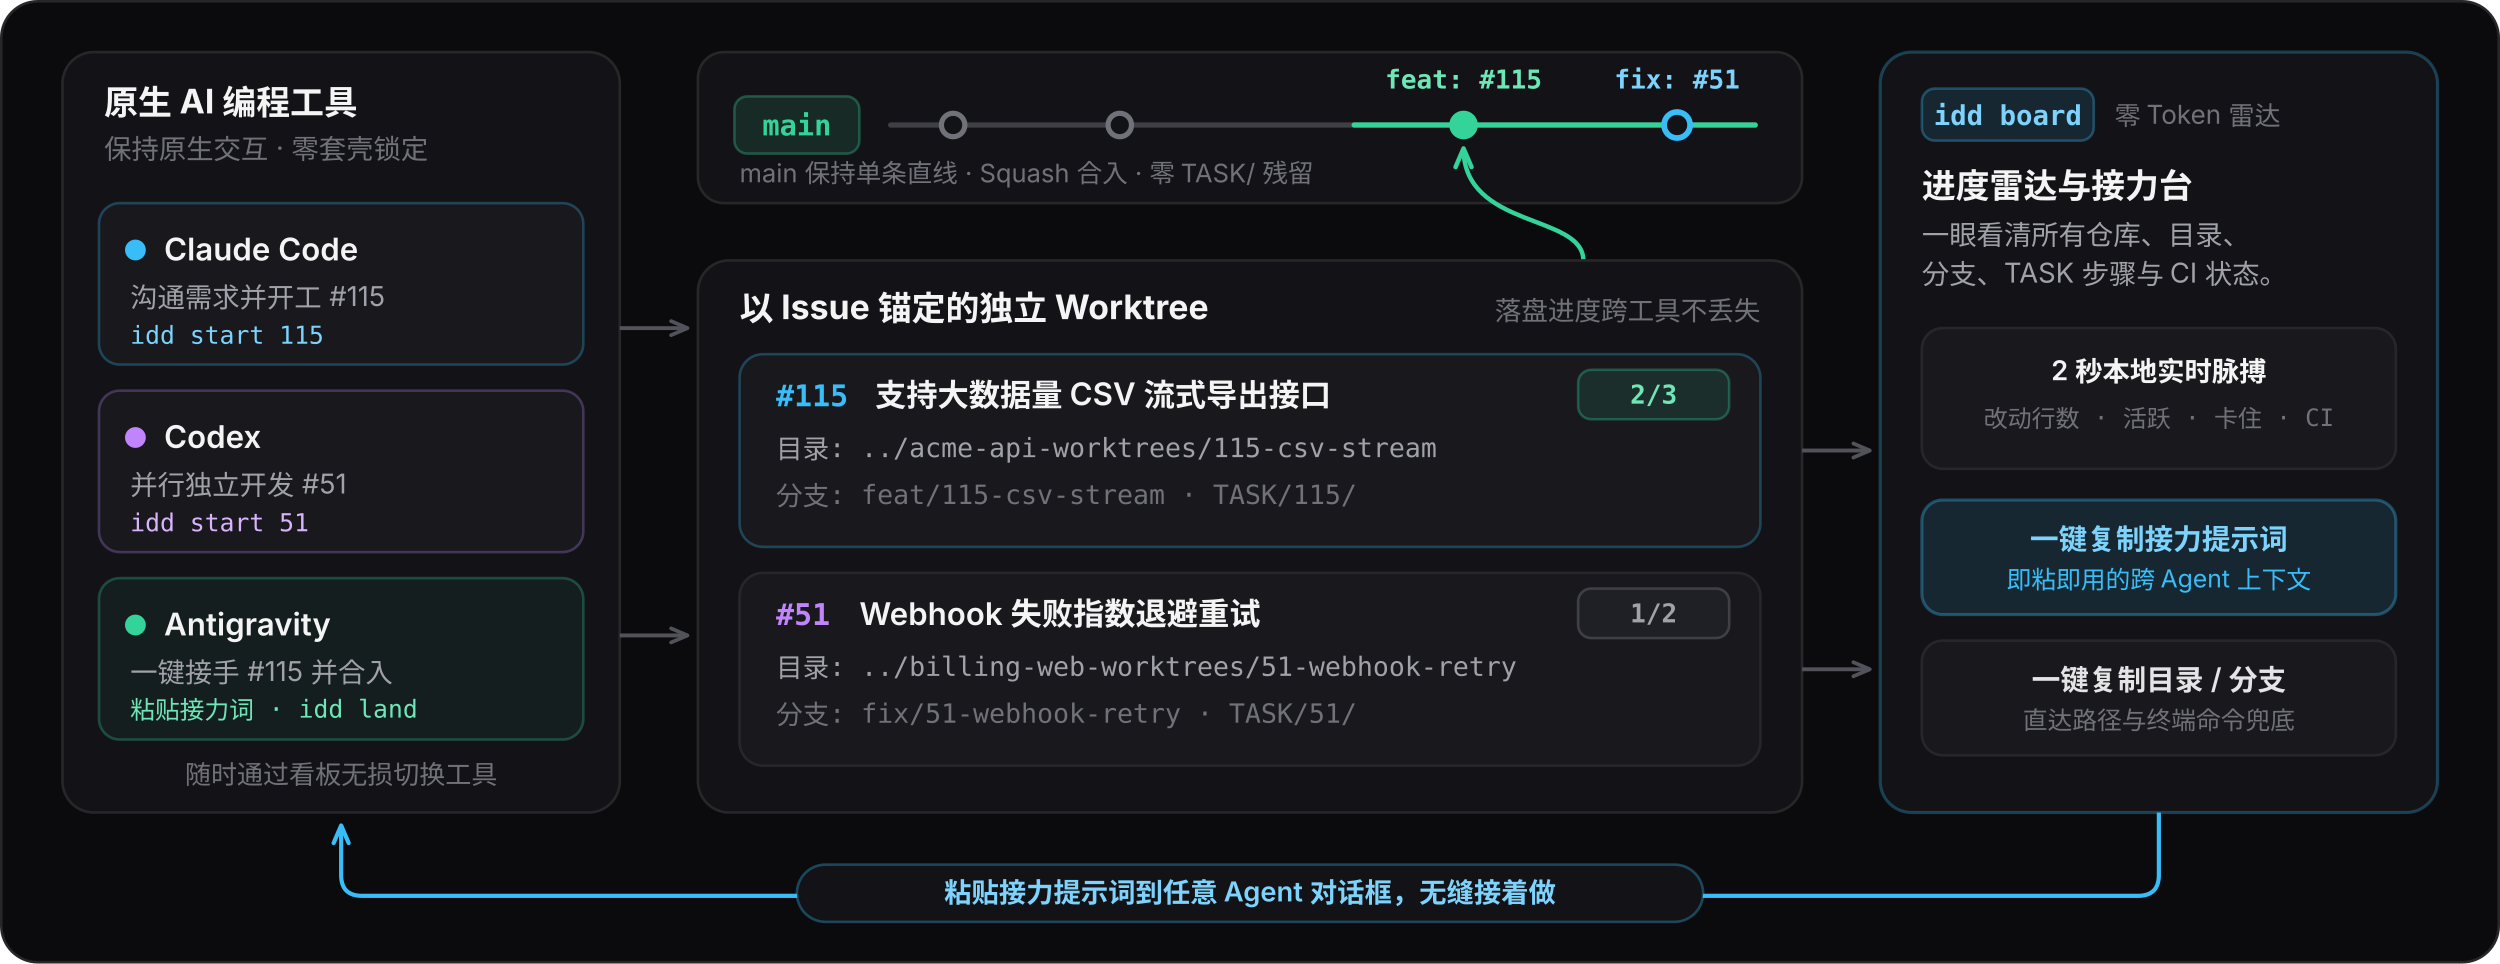
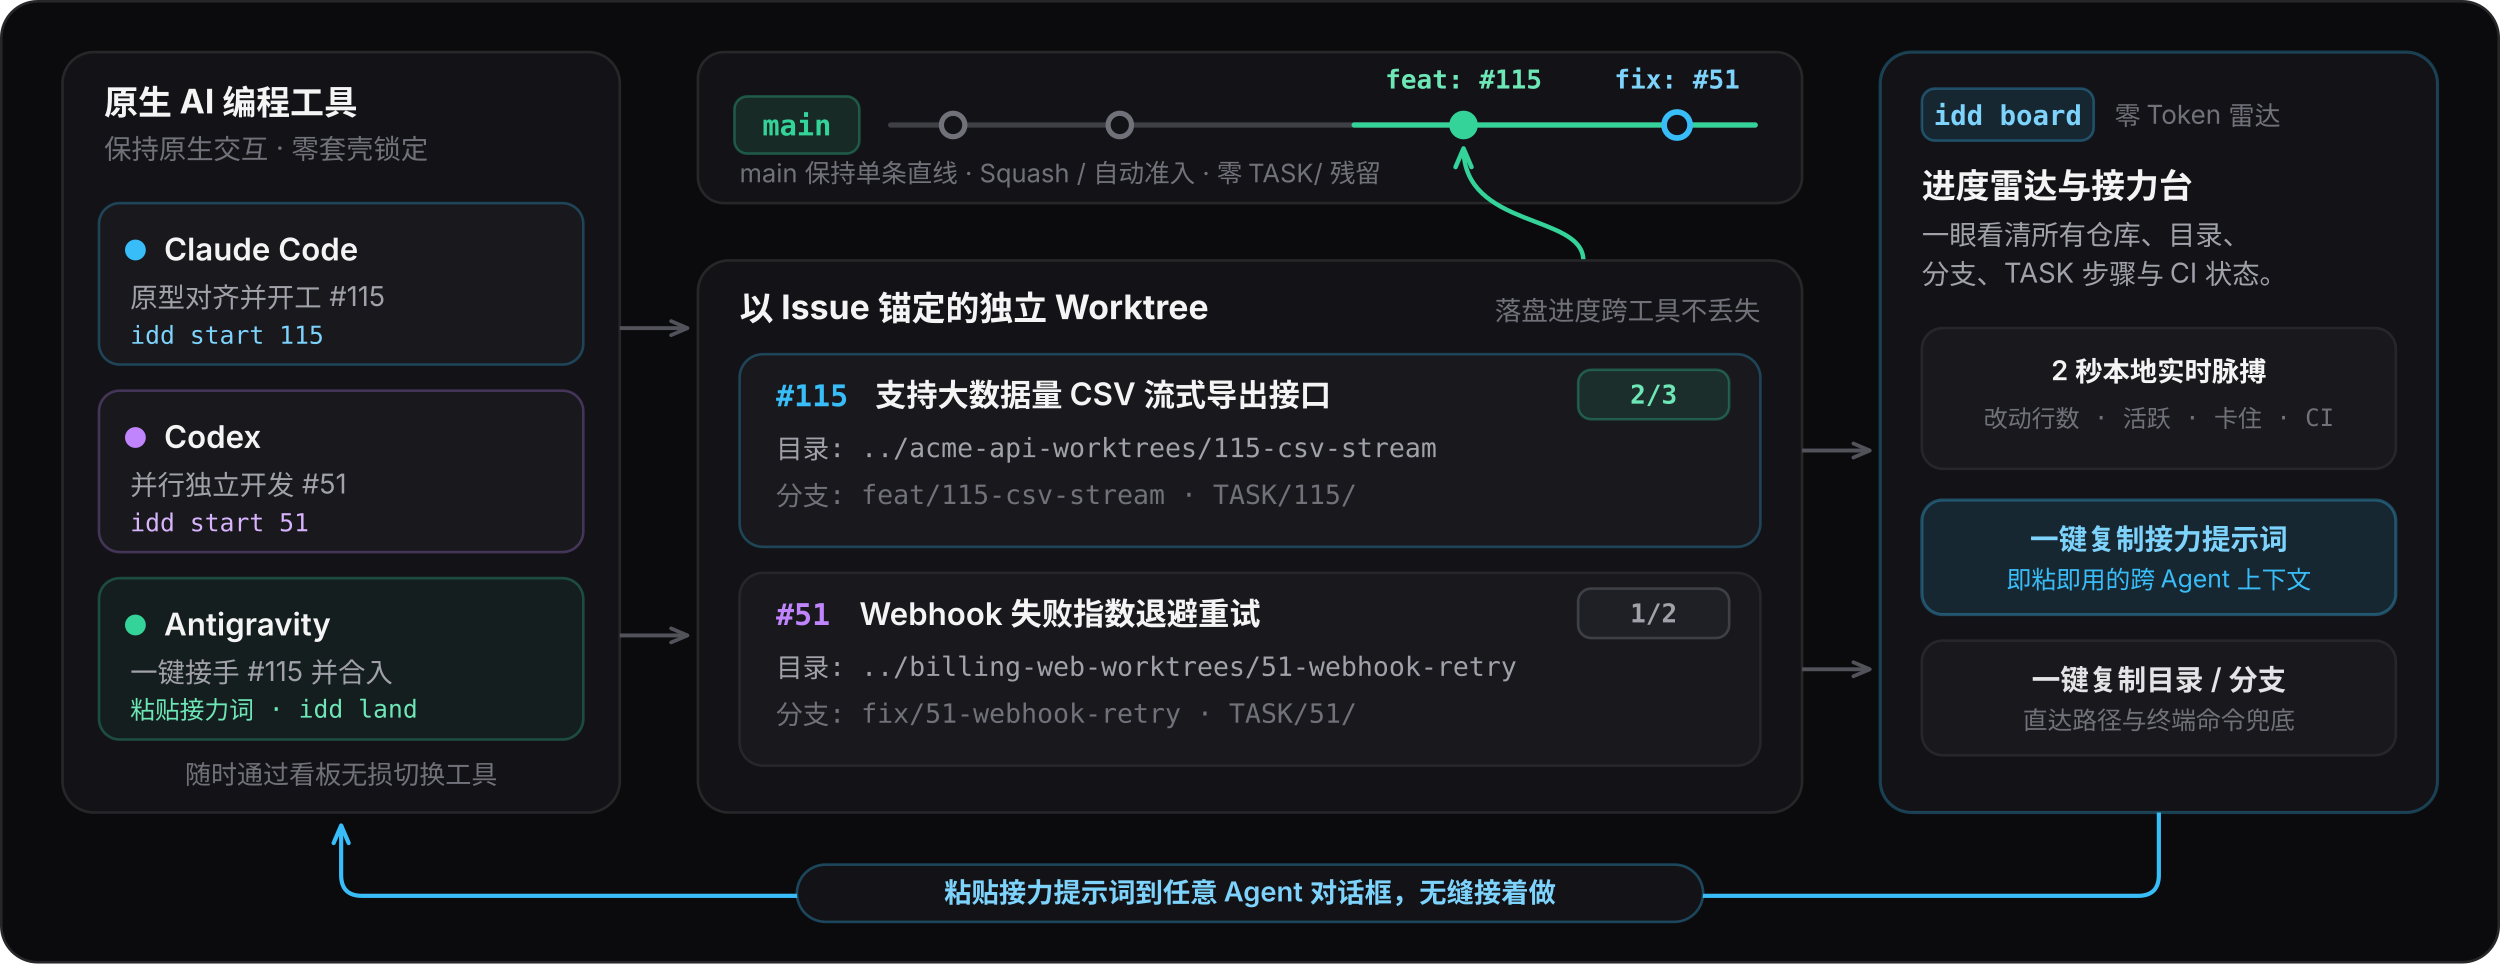
<svg xmlns="http://www.w3.org/2000/svg" viewBox="0 0 960 370" width="100%" role="img" aria-label="IDD 多原生 Agent 隔离并行与看板一键接力架构（深色）">
  <defs>
    <marker id="arr-muted-zhd" viewBox="0 0 10 10" refX="8" refY="5" markerWidth="6" markerHeight="6" orient="auto">
      <path d="M 1 2 L 8 5 L 1 8" fill="none" stroke="#52525b" stroke-width="1.6" stroke-linecap="round" stroke-linejoin="round" />
    </marker>
    <marker id="arr-accent-zhd" viewBox="0 0 10 10" refX="8" refY="5" markerWidth="6" markerHeight="6" orient="auto">
      <path d="M 1 2 L 8 5 L 1 8" fill="none" stroke="#38bdf8" stroke-width="1.7" stroke-linecap="round" stroke-linejoin="round" />
    </marker>
    <marker id="arr-green-zhd" viewBox="0 0 10 10" refX="8" refY="5" markerWidth="6" markerHeight="6" orient="auto">
      <path d="M 1 2 L 8 5 L 1 8" fill="none" stroke="#34d399" stroke-width="1.7" stroke-linecap="round" stroke-linejoin="round" />
    </marker>
  </defs>
  <style>
    .sans { font-family: -apple-system, BlinkMacSystemFont, "SF Pro Text", "PingFang SC", "Hiragino Sans GB", "Microsoft YaHei", sans-serif; }
    .mono { font-family: "SF Mono", ui-monospace, SFMono-Regular, Menlo, Monaco, Consolas, monospace; }
  </style>
  <rect x="0.5" y="0.5" width="959" height="369" rx="14" fill="#0b0b0e" stroke="#27272a" stroke-width="1" />
  <rect x="24" y="20" width="214" height="292" rx="12" fill="#131317" stroke="#27272a" stroke-width="1" />
  <text x="40" y="44" fill="#f4f4f5" font-size="13" font-weight="650" class="sans">原生 AI 编程工具</text>
  <text x="40" y="61" fill="#71717a" font-size="10.5" class="sans">保持原生交互 · 零套壳锁定</text>
  <rect x="38" y="78" width="186" height="62" rx="8" fill="#18181d" stroke="rgba(56,189,248,0.28)" stroke-width="1" />
  <circle cx="52" cy="96" r="4" fill="#38bdf8" />
  <text x="63" y="100" fill="#f4f4f5" font-size="12" font-weight="600" class="sans">Claude Code</text>
-   <text x="50" y="118" fill="#a1a1aa" font-size="10.5" class="sans">沟通需求并开工 #115</text>
+   <text x="50" y="118" fill="#a1a1aa" font-size="10.5" class="sans">原型对齐并开工 #115</text>
  <text x="50" y="132" fill="#7dd3fc" font-size="9.5" class="mono">idd start 115</text>
  <rect x="38" y="150" width="186" height="62" rx="8" fill="#18181d" stroke="rgba(192,132,252,0.28)" stroke-width="1" />
  <circle cx="52" cy="168" r="4" fill="#c084fc" />
  <text x="63" y="172" fill="#f4f4f5" font-size="12" font-weight="600" class="sans">Codex</text>
  <text x="50" y="190" fill="#a1a1aa" font-size="10.5" class="sans">并行独立开发 #51</text>
  <text x="50" y="204" fill="#d8b4fe" font-size="9.5" class="mono">idd start 51</text>
  <rect x="38" y="222" width="186" height="62" rx="8" fill="rgba(52,211,153,0.06)" stroke="rgba(52,211,153,0.28)" stroke-width="1" />
  <circle cx="52" cy="240" r="4" fill="#34d399" />
  <text x="63" y="244" fill="#f4f4f5" font-size="12" font-weight="600" class="sans">Antigravity</text>
  <text x="50" y="262" fill="#a1a1aa" font-size="10.5" class="sans">一键接手 #115 并合入</text>
  <text x="50" y="276" fill="#6ee7b7" font-size="9.5" class="mono">粘贴接力词 · idd land</text>
  <text x="131" y="301" text-anchor="middle" fill="#71717a" font-size="10" class="sans">随时通过看板无损切换工具</text>
  <line x1="238" y1="126" x2="264" y2="126" stroke="#52525b" stroke-width="1.5" marker-end="url(#arr-muted-zhd)" />
  <line x1="238" y1="244" x2="264" y2="244" stroke="#52525b" stroke-width="1.5" marker-end="url(#arr-muted-zhd)" />
  <rect x="268" y="20" width="424" height="58" rx="10" fill="#131317" stroke="#27272a" stroke-width="1" />
  <rect x="282" y="37" width="48" height="22" rx="5" fill="rgba(52,211,153,0.12)" stroke="rgba(52,211,153,0.32)" stroke-width="1" />
  <text x="306" y="52" text-anchor="middle" fill="#34d399" font-size="11" font-weight="600" class="mono">main</text>
  <line x1="342" y1="48" x2="674" y2="48" stroke="#3f3f46" stroke-width="2" stroke-linecap="round" />
  <line x1="520" y1="48" x2="674" y2="48" stroke="#34d399" stroke-width="2" stroke-linecap="round" />
  <circle cx="366" cy="48" r="4.5" fill="#131317" stroke="#71717a" stroke-width="2" />
  <circle cx="430" cy="48" r="4.5" fill="#131317" stroke="#71717a" stroke-width="2" />
  <circle cx="562" cy="48" r="5.5" fill="#34d399" />
  <text x="562" y="34" text-anchor="middle" fill="#6ee7b7" font-size="10" font-weight="600" class="mono">feat: #115</text>
  <circle cx="644" cy="48" r="5" fill="#131317" stroke="#38bdf8" stroke-width="2.2" />
  <text x="644" y="34" text-anchor="middle" fill="#7dd3fc" font-size="10" font-weight="600" class="mono">fix: #51</text>
-   <text x="284" y="70" fill="#71717a" font-size="9.8" class="sans">main 保持单条直线 · Squash 合入 · 零 TASK/ 残留</text>
+   <text x="284" y="70" fill="#71717a" font-size="9.8" class="sans">main 保持单条直线 · Squash / 自动准入 · 零 TASK/ 残留</text>
  <path d="M 608 100 C 608 82, 562 88, 562 57" fill="none" stroke="#34d399" stroke-width="1.7" marker-end="url(#arr-green-zhd)" />
  <rect x="268" y="100" width="424" height="212" rx="12" fill="#131317" stroke="#27272a" stroke-width="1" />
  <text x="284" y="123" fill="#f4f4f5" font-size="13" font-weight="650" class="sans">以 Issue 锚定的独立 Worktree</text>
  <text x="676" y="123" text-anchor="end" fill="#71717a" font-size="10.2" class="sans">落盘进度跨工具不丢失</text>
  <rect x="284" y="136" width="392" height="74" rx="9" fill="#18181d" stroke="rgba(56,189,248,0.28)" stroke-width="1" />
  <text x="298" y="156" fill="#38bdf8" font-size="11.5" font-weight="650" class="mono">#115</text>
  <text x="336" y="156" fill="#f4f4f5" font-size="12" font-weight="600" class="sans">支持大数据量 CSV 流式导出接口</text>
  <rect x="606" y="142" width="58" height="19" rx="5" fill="rgba(52,211,153,0.12)" stroke="rgba(52,211,153,0.32)" stroke-width="1" />
  <text x="635" y="155" text-anchor="middle" fill="#6ee7b7" font-size="10" font-weight="600" class="mono">2/3</text>
  <text x="298" y="176" fill="#a1a1aa" font-size="10.2" class="mono">目录: ../acme-api-worktrees/115-csv-stream</text>
  <text x="298" y="194" fill="#71717a" font-size="10.2" class="mono">分支: feat/115-csv-stream  ·  TASK/115/</text>
  <rect x="284" y="220" width="392" height="74" rx="9" fill="#18181d" stroke="#27272a" stroke-width="1" />
  <text x="298" y="240" fill="#c084fc" font-size="11.5" font-weight="650" class="mono">#51</text>
  <text x="330" y="240" fill="#f4f4f5" font-size="12" font-weight="600" class="sans">Webhook 失败指数退避重试</text>
  <rect x="606" y="226" width="58" height="19" rx="5" fill="#1f1f26" stroke="#3f3f46" stroke-width="1" />
  <text x="635" y="239" text-anchor="middle" fill="#a1a1aa" font-size="10" font-weight="600" class="mono">1/2</text>
  <text x="298" y="260" fill="#a1a1aa" font-size="10.2" class="mono">目录: ../billing-web-worktrees/51-webhook-retry</text>
  <text x="298" y="278" fill="#71717a" font-size="10.2" class="mono">分支: fix/51-webhook-retry  ·  TASK/51/</text>
  <line x1="692" y1="173" x2="718" y2="173" stroke="#52525b" stroke-width="1.5" marker-end="url(#arr-muted-zhd)" />
  <line x1="692" y1="257" x2="718" y2="257" stroke="#52525b" stroke-width="1.5" marker-end="url(#arr-muted-zhd)" />
  <rect x="722" y="20" width="214" height="292" rx="12" fill="#131317" stroke="rgba(56,189,248,0.28)" stroke-width="1.2" />
  <rect x="738" y="34" width="66" height="20" rx="5" fill="rgba(56,189,248,0.12)" stroke="rgba(56,189,248,0.32)" stroke-width="1" />
  <text x="771" y="48" text-anchor="middle" fill="#7dd3fc" font-size="10.5" font-weight="650" class="mono">idd board</text>
  <text x="812" y="48" fill="#71717a" font-size="10" class="sans">零 Token 雷达</text>
  <text x="738" y="76" fill="#f4f4f5" font-size="13" font-weight="650" class="sans">进度雷达与接力台</text>
  <text x="738" y="94" fill="#a1a1aa" font-size="10.5" class="sans">一眼看清所有仓库、目录、</text>
  <text x="738" y="109" fill="#a1a1aa" font-size="10.5" class="sans">分支、TASK 步骤与 CI 状态。</text>
  <rect x="738" y="126" width="182" height="54" rx="8" fill="#18181d" stroke="#27272a" stroke-width="1" />
  <text x="829" y="146" text-anchor="middle" fill="#f4f4f5" font-size="10.5" font-weight="600" class="sans">2 秒本地实时脉搏</text>
  <text x="829" y="164" text-anchor="middle" fill="#71717a" font-size="9.2" class="mono">改动行数 · 活跃 · 卡住 · CI</text>
  <rect x="738" y="192" width="182" height="44" rx="8" fill="rgba(56,189,248,0.12)" stroke="rgba(56,189,248,0.34)" stroke-width="1.2" />
  <text x="829" y="211" text-anchor="middle" fill="#7dd3fc" font-size="11" font-weight="650" class="sans">一键复制接力提示词</text>
  <text x="829" y="226" text-anchor="middle" fill="#38bdf8" font-size="9.5" class="sans">即粘即用的跨 Agent 上下文</text>
  <rect x="738" y="246" width="182" height="44" rx="8" fill="#18181d" stroke="#27272a" stroke-width="1" />
  <text x="829" y="265" text-anchor="middle" fill="#e4e4e7" font-size="11" font-weight="600" class="sans">一键复制目录 / 分支</text>
  <text x="829" y="280" text-anchor="middle" fill="#71717a" font-size="9.5" class="sans">直达路径与终端命令兜底</text>
  <path d="M 829 312 L 829 336 Q 829 344 821 344 L 139 344 Q 131 344 131 336 L 131 317" fill="none" stroke="#38bdf8" stroke-width="1.6" marker-end="url(#arr-accent-zhd)" />
  <rect x="306" y="332" width="348" height="22" rx="11" fill="#131317" stroke="rgba(56,189,248,0.32)" stroke-width="1" />
  <text x="480" y="346.5" text-anchor="middle" fill="#7dd3fc" font-size="10.5" font-weight="600" class="sans">粘贴接力提示词到任意 Agent 对话框，无缝接着做</text>
</svg>
